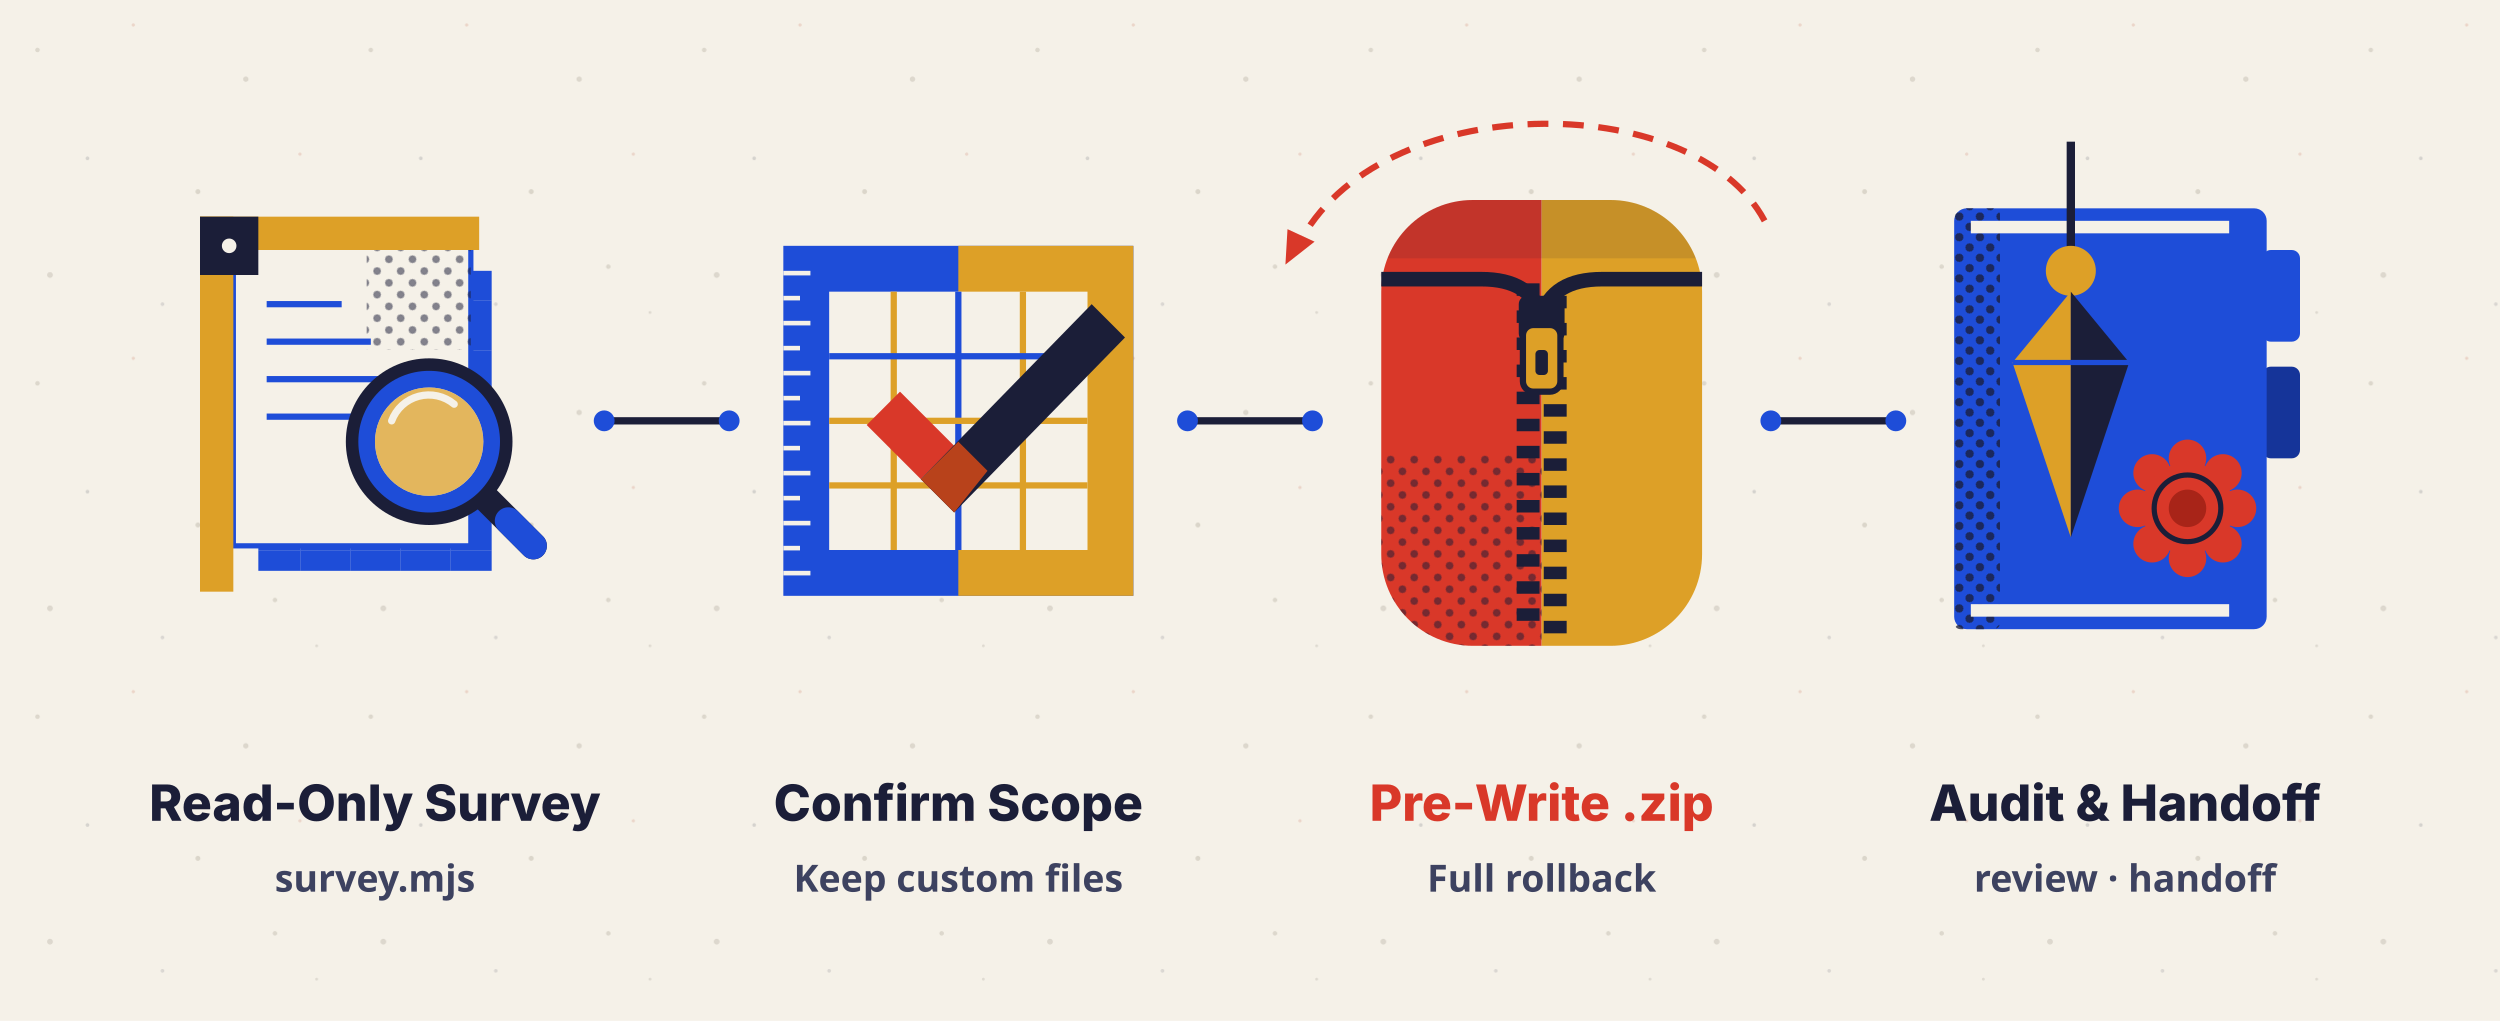
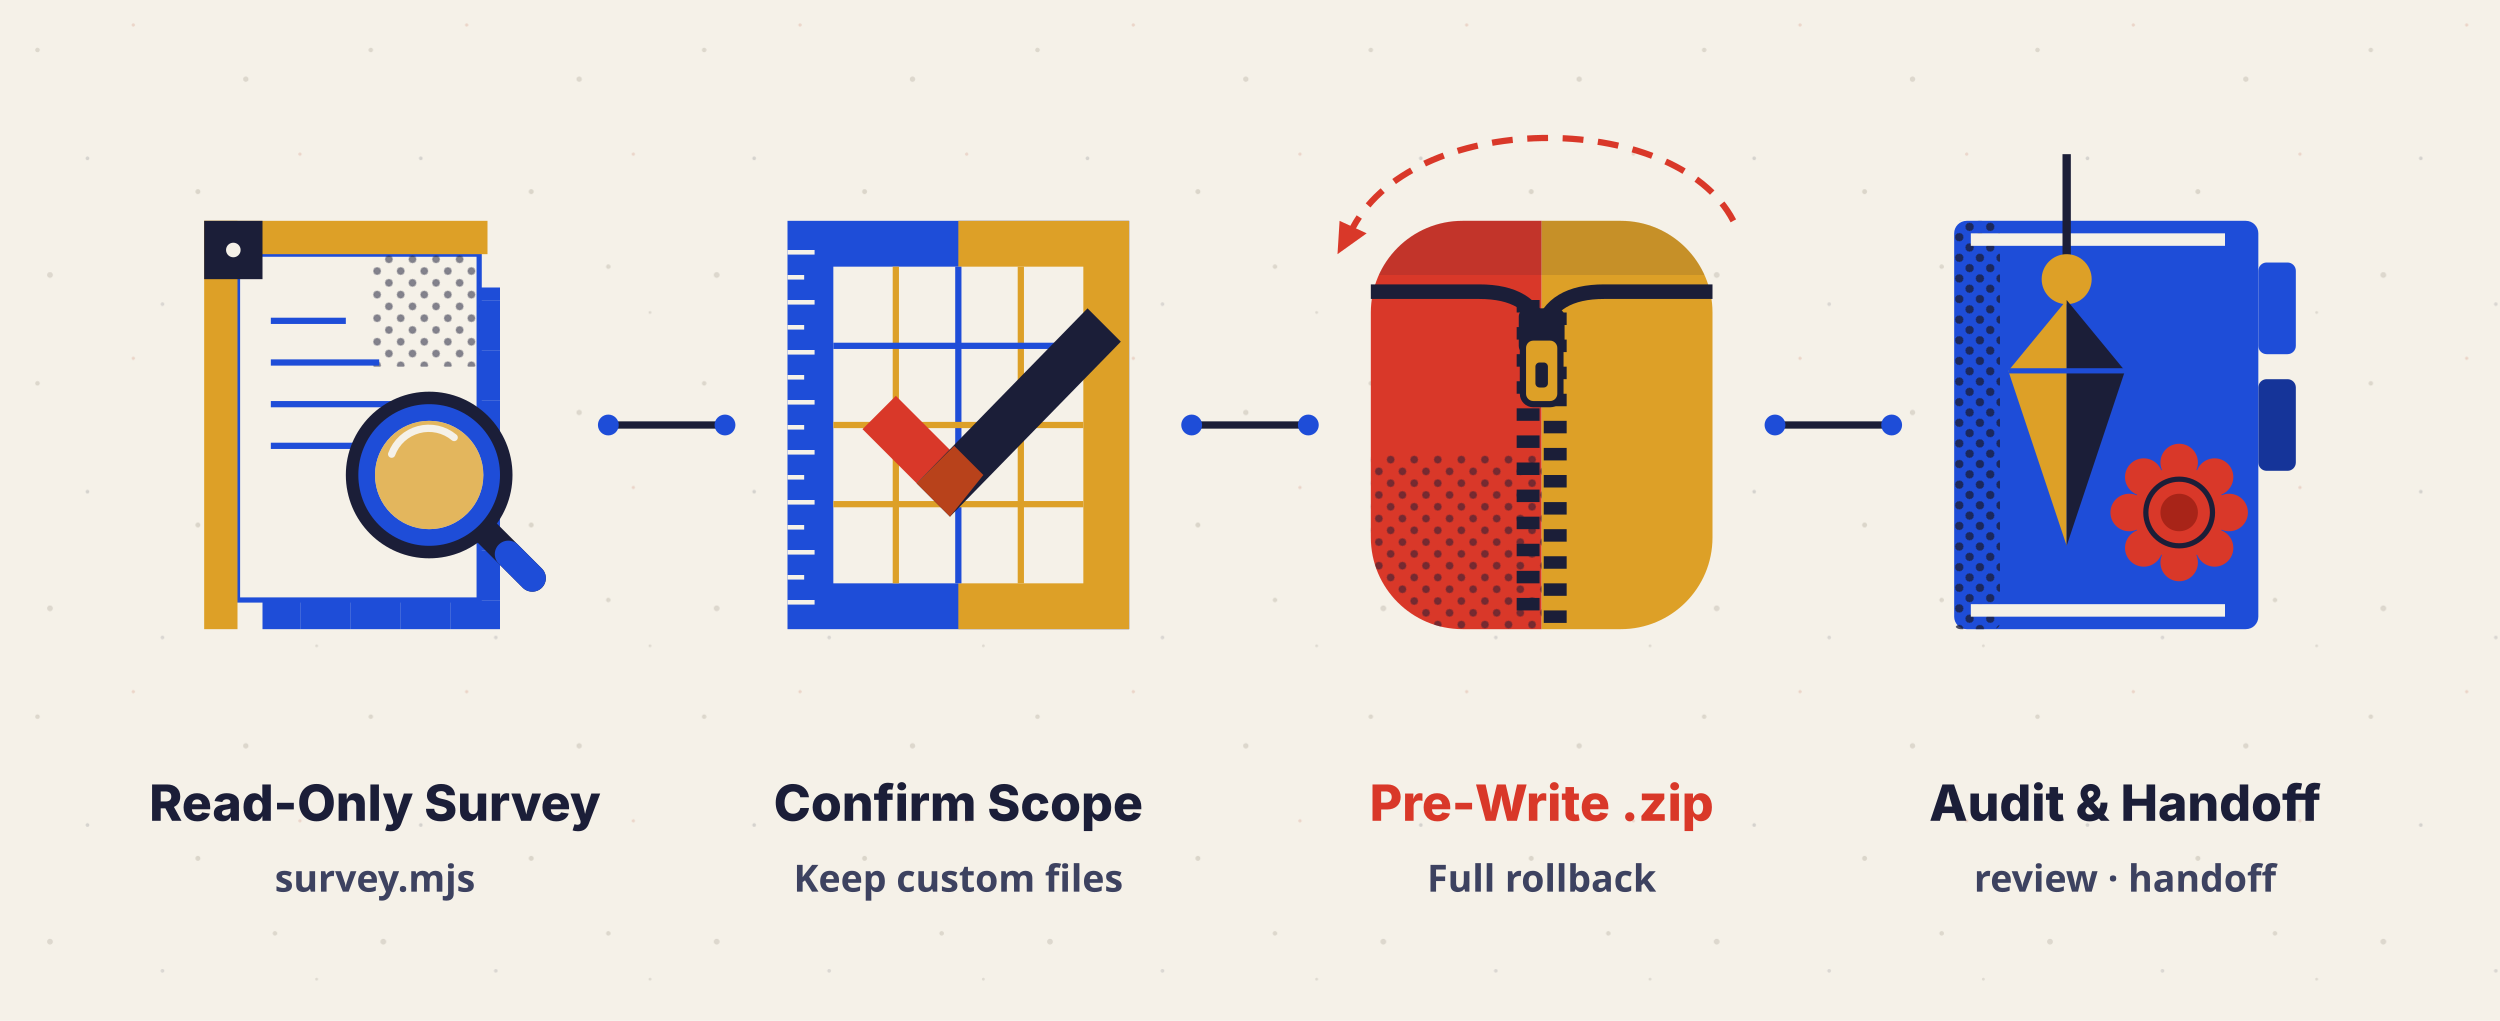
<svg xmlns="http://www.w3.org/2000/svg" width="1200" height="490" viewBox="0 0 1200 490" role="img" aria-labelledby="svg-title svg-desc">
  <defs>
    <pattern id="paper-speck" width="160" height="160" patternUnits="userSpaceOnUse">
      <circle cx="18" cy="24" r="1.1" fill="#8C8270" fill-opacity="0.22" />
      <circle cx="64" cy="12" r="0.8" fill="#B5482A" fill-opacity="0.16" />
      <circle cx="118" cy="38" r="1.3" fill="#6F6758" fill-opacity="0.18" />
      <circle cx="42" cy="76" r="0.9" fill="#1B1E38" fill-opacity="0.14" />
      <circle cx="95" cy="92" r="1.2" fill="#8C8270" fill-opacity="0.24" />
      <circle cx="144" cy="74" r="0.8" fill="#B5482A" fill-opacity="0.15" />
      <circle cx="24" cy="132" r="1.4" fill="#7D7464" fill-opacity="0.2" />
      <circle cx="78" cy="146" r="0.9" fill="#1B1E38" fill-opacity="0.12" />
      <circle cx="132" cy="128" r="1.1" fill="#8C8270" fill-opacity="0.22" />
      <circle cx="152" cy="150" r="0.7" fill="#6F6758" fill-opacity="0.16" />
    </pattern>
    <pattern id="ht-indigo" width="8" height="8" patternUnits="userSpaceOnUse" patternTransform="rotate(45)">
      <circle cx="4" cy="4" r="1.85" fill="#1B1E38" fill-opacity="0.52" />
    </pattern>
    <pattern id="ht-indigo-dense" width="7" height="7" patternUnits="userSpaceOnUse" patternTransform="rotate(45)">
      <circle cx="3.5" cy="3.5" r="2.0" fill="#1B1E38" fill-opacity="0.76" />
    </pattern>
    <pattern id="ht-red" width="8" height="8" patternUnits="userSpaceOnUse" patternTransform="rotate(45)">
      <circle cx="4" cy="4" r="1.85" fill="#D93829" fill-opacity="0.58" />
    </pattern>
    <pattern id="ht-cobalt" width="8" height="8" patternUnits="userSpaceOnUse" patternTransform="rotate(45)">
      <circle cx="4" cy="4" r="1.75" fill="#1E4DD8" fill-opacity="0.48" />
    </pattern>
    <pattern id="ht-ochre" width="8" height="8" patternUnits="userSpaceOnUse" patternTransform="rotate(45)">
      <circle cx="4" cy="4" r="1.85" fill="#DDA027" fill-opacity="0.62" />
    </pattern>
    <pattern id="ht-cream" width="7" height="7" patternUnits="userSpaceOnUse" patternTransform="rotate(45)">
      <circle cx="3.5" cy="3.5" r="1.75" fill="#F5F1E8" fill-opacity="0.65" />
    </pattern>
    <pattern id="blueprint-grid" width="24" height="24" patternUnits="userSpaceOnUse">
      <path d="M 24 0 L 0 0 0 24" fill="none" stroke="#F5F1E8" stroke-opacity="0.18" stroke-width="0.8" />
    </pattern>
  </defs>
  <rect width="1200" height="490" fill="#F5F1E8" />
  <rect width="1200" height="490" fill="url(#paper-speck)" />
  <g id="connectors">
-     <line x1="290" y1="202" x2="350" y2="202" stroke="#1B1E38" stroke-width="3.5" />
-     <circle cx="290" cy="202" r="5" fill="#1E4DD8" />
-     <circle cx="350" cy="202" r="5" fill="#1E4DD8" />
-     <line x1="570" y1="202" x2="630" y2="202" stroke="#1B1E38" stroke-width="3.5" />
-     <circle cx="570" cy="202" r="5" fill="#1E4DD8" />
-     <circle cx="630" cy="202" r="5" fill="#1E4DD8" />
-     <line x1="850" y1="202" x2="910" y2="202" stroke="#1B1E38" stroke-width="3.5" />
-     <circle cx="850" cy="202" r="5" fill="#1E4DD8" />
-     <circle cx="910" cy="202" r="5" fill="#1E4DD8" />
+     <line x1="292" y1="204" x2="348" y2="204" stroke="#1B1E38" stroke-width="3.5" />
+     <circle cx="292" cy="204" r="5" fill="#1E4DD8" />
+     <circle cx="348" cy="204" r="5" fill="#1E4DD8" />
+     <line x1="572" y1="204" x2="628" y2="204" stroke="#1B1E38" stroke-width="3.5" />
+     <circle cx="572" cy="204" r="5" fill="#1E4DD8" />
+     <circle cx="628" cy="204" r="5" fill="#1E4DD8" />
+     <line x1="852" y1="204" x2="908" y2="204" stroke="#1B1E38" stroke-width="3.5" />
+     <circle cx="852" cy="204" r="5" fill="#1E4DD8" />
+     <circle cx="908" cy="204" r="5" fill="#1E4DD8" />
  </g>
  <g id="stage-1">
-     <rect x="124" y="130" width="112" height="144" fill="#1E4DD8" />
-     <rect x="124" y="130" width="112" height="144" fill="url(#blueprint-grid)" />
-     <rect x="112" y="116" width="114" height="146" fill="#F5F1E8" stroke="#1E4DD8" stroke-width="2.5" />
-     <rect x="176" y="116" width="50" height="52" fill="url(#ht-indigo)" />
-     <line x1="128" y1="146" x2="164" y2="146" stroke="#1E4DD8" stroke-width="3" />
-     <line x1="128" y1="164" x2="178" y2="164" stroke="#1E4DD8" stroke-width="3" />
-     <line x1="128" y1="182" x2="204" y2="182" stroke="#1E4DD8" stroke-width="3" />
-     <line x1="128" y1="200" x2="194" y2="200" stroke="#1E4DD8" stroke-width="3" />
-     <rect x="96" y="104" width="16" height="180" fill="#DDA027" />
-     <rect x="96" y="104" width="134" height="16" fill="#DDA027" />
-     <rect x="96" y="104" width="28" height="28" fill="#1B1E38" />
-     <circle cx="110" cy="118" r="3.5" fill="#F5F1E8" />
+     <rect x="126" y="138" width="114" height="164" fill="#1E4DD8" />
+     <rect x="126" y="138" width="114" height="164" fill="url(#blueprint-grid)" />
+     <rect x="114" y="122" width="116" height="166" fill="#F5F1E8" stroke="#1E4DD8" stroke-width="2.5" />
+     <rect x="178" y="122" width="52" height="54" fill="url(#ht-indigo)" />
+     <line x1="130" y1="154" x2="166" y2="154" stroke="#1E4DD8" stroke-width="3" />
+     <line x1="130" y1="174" x2="182" y2="174" stroke="#1E4DD8" stroke-width="3" />
+     <line x1="130" y1="194" x2="206" y2="194" stroke="#1E4DD8" stroke-width="3" />
+     <line x1="130" y1="214" x2="196" y2="214" stroke="#1E4DD8" stroke-width="3" />
+     <rect x="98" y="106" width="16" height="196" fill="#DDA027" />
+     <rect x="98" y="106" width="136" height="16" fill="#DDA027" />
+     <rect x="98" y="106" width="28" height="28" fill="#1B1E38" />
+     <circle cx="112" cy="120" r="3.5" fill="#F5F1E8" />
    <g id="loupe">
-       <line x1="232" y1="238" x2="256" y2="262" stroke="#1B1E38" stroke-width="13" stroke-linecap="round" />
-       <line x1="244" y1="250" x2="256" y2="262" stroke="#1E4DD8" stroke-width="13" stroke-linecap="round" />
-       <circle cx="206" cy="212" r="40" fill="#1B1E38" />
-       <circle cx="206" cy="212" r="34" fill="#1E4DD8" />
-       <circle cx="206" cy="212" r="26" fill="#F5F1E8" />
-       <circle cx="206" cy="212" r="26" fill="#DDA027" fill-opacity="0.72" />
-       <path d="M 188 202 A 19 19 0 0 1 218 194" fill="none" stroke="#F5F1E8" stroke-width="3.5" stroke-linecap="round" />
+       <line x1="232" y1="254" x2="255.5" y2="277.5" stroke="#1B1E38" stroke-width="13" stroke-linecap="round" />
+       <line x1="244" y1="266" x2="255.5" y2="277.5" stroke="#1E4DD8" stroke-width="13" stroke-linecap="round" />
+       <circle cx="206" cy="228" r="40" fill="#1B1E38" />
+       <circle cx="206" cy="228" r="34" fill="#1E4DD8" />
+       <circle cx="206" cy="228" r="26" fill="#F5F1E8" />
+       <circle cx="206" cy="228" r="26" fill="#DDA027" fill-opacity="0.72" />
+       <path d="M 188 218 A 19 19 0 0 1 218 210" fill="none" stroke="#F5F1E8" stroke-width="3.5" stroke-linecap="round" />
    </g>
  </g>
  <g id="stage-2">
-     <rect x="376" y="118" width="168" height="168" fill="#1E4DD8" />
-     <polygon points="460,118 544,118 544,286 460,286" fill="#DDA027" />
-     <rect x="398" y="140" width="124" height="124" fill="#F5F1E8" />
-     <line x1="429" y1="140" x2="429" y2="264" stroke="#DDA027" stroke-width="3" />
-     <line x1="460" y1="140" x2="460" y2="264" stroke="#1E4DD8" stroke-width="3" />
-     <line x1="491" y1="140" x2="491" y2="264" stroke="#DDA027" stroke-width="3" />
-     <line x1="398" y1="171" x2="522" y2="171" stroke="#1E4DD8" stroke-width="3" />
-     <line x1="398" y1="202" x2="522" y2="202" stroke="#DDA027" stroke-width="3" />
-     <line x1="398" y1="233" x2="522" y2="233" stroke="#DDA027" stroke-width="3" />
-     <rect x="376" y="130" width="13" height="2.2" fill="#F5F1E8" />
-     <rect x="376" y="142" width="8" height="2.2" fill="#F5F1E8" />
-     <rect x="376" y="154" width="13" height="2.2" fill="#F5F1E8" />
-     <rect x="376" y="166" width="8" height="2.2" fill="#F5F1E8" />
-     <rect x="376" y="178" width="13" height="2.2" fill="#F5F1E8" />
-     <rect x="376" y="190" width="8" height="2.2" fill="#F5F1E8" />
-     <rect x="376" y="202" width="13" height="2.2" fill="#F5F1E8" />
-     <rect x="376" y="214" width="8" height="2.2" fill="#F5F1E8" />
-     <rect x="376" y="226" width="13" height="2.2" fill="#F5F1E8" />
-     <rect x="376" y="238" width="8" height="2.2" fill="#F5F1E8" />
-     <rect x="376" y="250" width="13" height="2.2" fill="#F5F1E8" />
-     <rect x="376" y="262" width="8" height="2.2" fill="#F5F1E8" />
-     <rect x="376" y="274" width="13" height="2.2" fill="#F5F1E8" />
-     <polygon points="416,204 432,188 458,214 442,230" fill="#D93829" />
-     <polygon points="442,230 524,146 540,162 458,246" fill="#1B1E38" />
-     <polygon points="442,230 460,212 474,226 458,246" fill="#B8421B" />
+     <rect x="378" y="106" width="164" height="196" fill="#1E4DD8" />
+     <polygon points="460,106 542,106 542,302 460,302" fill="#DDA027" />
+     <rect x="400" y="128" width="120" height="152" fill="#F5F1E8" />
+     <line x1="430" y1="128" x2="430" y2="280" stroke="#DDA027" stroke-width="3" />
+     <line x1="460" y1="128" x2="460" y2="280" stroke="#1E4DD8" stroke-width="3" />
+     <line x1="490" y1="128" x2="490" y2="280" stroke="#DDA027" stroke-width="3" />
+     <line x1="400" y1="166" x2="520" y2="166" stroke="#1E4DD8" stroke-width="3" />
+     <line x1="400" y1="204" x2="520" y2="204" stroke="#DDA027" stroke-width="3" />
+     <line x1="400" y1="242" x2="520" y2="242" stroke="#DDA027" stroke-width="3" />
+     <rect x="378" y="120" width="13" height="2.2" fill="#F5F1E8" />
+     <rect x="378" y="132" width="8" height="2.2" fill="#F5F1E8" />
+     <rect x="378" y="144" width="13" height="2.2" fill="#F5F1E8" />
+     <rect x="378" y="156" width="8" height="2.2" fill="#F5F1E8" />
+     <rect x="378" y="168" width="13" height="2.2" fill="#F5F1E8" />
+     <rect x="378" y="180" width="8" height="2.2" fill="#F5F1E8" />
+     <rect x="378" y="192" width="13" height="2.2" fill="#F5F1E8" />
+     <rect x="378" y="204" width="8" height="2.2" fill="#F5F1E8" />
+     <rect x="378" y="216" width="13" height="2.2" fill="#F5F1E8" />
+     <rect x="378" y="228" width="8" height="2.2" fill="#F5F1E8" />
+     <rect x="378" y="240" width="13" height="2.2" fill="#F5F1E8" />
+     <rect x="378" y="252" width="8" height="2.2" fill="#F5F1E8" />
+     <rect x="378" y="264" width="13" height="2.2" fill="#F5F1E8" />
+     <rect x="378" y="276" width="8" height="2.2" fill="#F5F1E8" />
+     <rect x="378" y="288" width="13" height="2.2" fill="#F5F1E8" />
+     <polygon points="414,206 430,190 456,216 440,232" fill="#D93829" />
+     <polygon points="440,232 522,148 538,164 456,248" fill="#1B1E38" />
+     <polygon points="440,232 458,214 472,228 456,248" fill="#B8421B" />
  </g>
  <g id="stage-3">
-     <path d="M 847 106 C 813 42, 661 42, 623 118" fill="none" stroke="#D93829" stroke-width="3" stroke-dasharray="10 7" />
-     <polygon points="617,127 631,116 618,110" fill="#D93829" />
+     <path d="M 832 106 C 804 52, 676 52, 648 112" fill="none" stroke="#D93829" stroke-width="3" stroke-dasharray="10 7" />
+     <polygon points="642,122 656,112 643,106" fill="#D93829" />
    <clipPath id="capsule-clip">
-       <rect x="663" y="96" width="154" height="214" rx="44" />
+       <rect x="658" y="106" width="164" height="196" rx="44" />
    </clipPath>
    <g clip-path="url(#capsule-clip)">
-       <rect x="663" y="96" width="77" height="214" fill="#D93829" />
-       <rect x="740" y="96" width="77" height="214" fill="#DDA027" />
-       <rect x="663" y="218" width="77" height="92" fill="url(#ht-indigo)" />
-       <rect x="663" y="96" width="154" height="28" fill="#1B1E38" fill-opacity="0.12" />
+       <rect x="658" y="106" width="82" height="196" fill="#D93829" />
+       <rect x="740" y="106" width="82" height="196" fill="#DDA027" />
+       <rect x="658" y="218" width="82" height="84" fill="url(#ht-indigo)" />
+       <rect x="658" y="106" width="164" height="26" fill="#1B1E38" fill-opacity="0.12" />
    </g>
-     <path d="M 663 134 L 711 134 Q 735 134 740 152" fill="none" stroke="#1B1E38" stroke-width="7" />
-     <path d="M 817 134 L 769 134 Q 745 134 740 152" fill="none" stroke="#1B1E38" stroke-width="7" />
-     <rect x="728" y="136" width="11" height="6" fill="#1B1E38" />
-     <rect x="741" y="142" width="11" height="6" fill="#1B1E38" />
-     <rect x="728" y="149" width="11" height="6" fill="#1B1E38" />
-     <rect x="741" y="155" width="11" height="6" fill="#1B1E38" />
-     <rect x="728" y="162" width="11" height="6" fill="#1B1E38" />
-     <rect x="741" y="168" width="11" height="6" fill="#1B1E38" />
-     <rect x="728" y="175" width="11" height="6" fill="#1B1E38" />
-     <rect x="741" y="181" width="11" height="6" fill="#1B1E38" />
-     <rect x="728" y="188" width="11" height="6" fill="#1B1E38" />
-     <rect x="741" y="194" width="11" height="6" fill="#1B1E38" />
-     <rect x="728" y="201" width="11" height="6" fill="#1B1E38" />
-     <rect x="741" y="207" width="11" height="6" fill="#1B1E38" />
-     <rect x="728" y="214" width="11" height="6" fill="#1B1E38" />
-     <rect x="741" y="220" width="11" height="6" fill="#1B1E38" />
-     <rect x="728" y="227" width="11" height="6" fill="#1B1E38" />
-     <rect x="741" y="233" width="11" height="6" fill="#1B1E38" />
-     <rect x="728" y="240" width="11" height="6" fill="#1B1E38" />
-     <rect x="741" y="246" width="11" height="6" fill="#1B1E38" />
-     <rect x="728" y="253" width="11" height="6" fill="#1B1E38" />
-     <rect x="741" y="259" width="11" height="6" fill="#1B1E38" />
-     <rect x="728" y="266" width="11" height="6" fill="#1B1E38" />
-     <rect x="741" y="272" width="11" height="6" fill="#1B1E38" />
-     <rect x="728" y="279" width="11" height="6" fill="#1B1E38" />
-     <rect x="741" y="285" width="11" height="6" fill="#1B1E38" />
-     <rect x="728" y="292" width="11" height="6" fill="#1B1E38" />
-     <rect x="741" y="298" width="11" height="6" fill="#1B1E38" />
-     <rect x="729" y="142" width="22" height="22" rx="4" fill="#1B1E38" />
-     <rect x="731" y="156" width="18" height="32" rx="5" fill="#DDA027" stroke="#1B1E38" stroke-width="3" />
-     <rect x="737" y="168" width="6" height="12" rx="2" fill="#1B1E38" />
+     <path d="M 658 140 L 710 140 Q 735 140 740 158" fill="none" stroke="#1B1E38" stroke-width="7" />
+     <path d="M 822 140 L 770 140 Q 745 140 740 158" fill="none" stroke="#1B1E38" stroke-width="7" />
+     <rect x="728" y="144" width="11" height="6" fill="#1B1E38" />
+     <rect x="741" y="150" width="11" height="6" fill="#1B1E38" />
+     <rect x="728" y="157" width="11" height="6" fill="#1B1E38" />
+     <rect x="741" y="163" width="11" height="6" fill="#1B1E38" />
+     <rect x="728" y="170" width="11" height="6" fill="#1B1E38" />
+     <rect x="741" y="176" width="11" height="6" fill="#1B1E38" />
+     <rect x="728" y="183" width="11" height="6" fill="#1B1E38" />
+     <rect x="741" y="189" width="11" height="6" fill="#1B1E38" />
+     <rect x="728" y="196" width="11" height="6" fill="#1B1E38" />
+     <rect x="741" y="202" width="11" height="6" fill="#1B1E38" />
+     <rect x="728" y="209" width="11" height="6" fill="#1B1E38" />
+     <rect x="741" y="215" width="11" height="6" fill="#1B1E38" />
+     <rect x="728" y="222" width="11" height="6" fill="#1B1E38" />
+     <rect x="741" y="228" width="11" height="6" fill="#1B1E38" />
+     <rect x="728" y="235" width="11" height="6" fill="#1B1E38" />
+     <rect x="741" y="241" width="11" height="6" fill="#1B1E38" />
+     <rect x="728" y="248" width="11" height="6" fill="#1B1E38" />
+     <rect x="741" y="254" width="11" height="6" fill="#1B1E38" />
+     <rect x="728" y="261" width="11" height="6" fill="#1B1E38" />
+     <rect x="741" y="267" width="11" height="6" fill="#1B1E38" />
+     <rect x="728" y="274" width="11" height="6" fill="#1B1E38" />
+     <rect x="741" y="280" width="11" height="6" fill="#1B1E38" />
+     <rect x="728" y="287" width="11" height="6" fill="#1B1E38" />
+     <rect x="741" y="293" width="11" height="6" fill="#1B1E38" />
+     <rect x="729" y="148" width="22" height="22" rx="4" fill="#1B1E38" />
+     <rect x="731" y="162" width="18" height="32" rx="5" fill="#DDA027" stroke="#1B1E38" stroke-width="3" />
+     <rect x="737" y="174" width="6" height="12" rx="2" fill="#1B1E38" />
  </g>
  <g id="stage-4">
-     <rect x="1086" y="120" width="18" height="44" rx="4" fill="#1E4DD8" />
-     <rect x="1086" y="176" width="18" height="44" rx="4" fill="#153499" />
-     <rect x="938" y="100" width="150" height="202" rx="6" fill="#1E4DD8" />
-     <rect x="938" y="100" width="22" height="202" rx="3" fill="url(#ht-indigo-dense)" />
-     <rect x="946" y="106" width="124" height="6" fill="#F5F1E8" />
-     <rect x="946" y="290" width="124" height="6" fill="#F5F1E8" />
-     <line x1="994" y1="68" x2="994" y2="122" stroke="#1B1E38" stroke-width="4" />
-     <circle cx="994" cy="130" r="12" fill="#DDA027" />
-     <polygon points="994,140 966,174 994,258" fill="#DDA027" />
-     <polygon points="994,140 1022,174 994,258" fill="#1B1E38" />
-     <line x1="966" y1="174" x2="1022" y2="174" stroke="#1E4DD8" stroke-width="2.5" />
-     <g transform="translate(1050, 244)">
+     <rect x="1084" y="126" width="18" height="44" rx="4" fill="#1E4DD8" />
+     <rect x="1084" y="182" width="18" height="44" rx="4" fill="#153499" />
+     <rect x="938" y="106" width="146" height="196" rx="6" fill="#1E4DD8" />
+     <rect x="938" y="106" width="22" height="196" rx="3" fill="url(#ht-indigo-dense)" />
+     <rect x="946" y="112" width="122" height="6" fill="#F5F1E8" />
+     <rect x="946" y="290" width="122" height="6" fill="#F5F1E8" />
+     <line x1="992" y1="74" x2="992" y2="126" stroke="#1B1E38" stroke-width="4" />
+     <circle cx="992" cy="134" r="12" fill="#DDA027" />
+     <polygon points="992,144 964,178 992,262" fill="#DDA027" />
+     <polygon points="992,144 1020,178 992,262" fill="#1B1E38" />
+     <line x1="964" y1="178" x2="1020" y2="178" stroke="#1E4DD8" stroke-width="2.5" />
+     <g transform="translate(1046, 246)">
      <circle cx="0" cy="-24" r="9" fill="#D93829" />
      <circle cx="17" cy="-17" r="9" fill="#D93829" />
      <circle cx="24" cy="0" r="9" fill="#D93829" />
      <circle cx="17" cy="17" r="9" fill="#D93829" />
      <circle cx="0" cy="24" r="9" fill="#D93829" />
      <circle cx="-17" cy="17" r="9" fill="#D93829" />
      <circle cx="-24" cy="0" r="9" fill="#D93829" />
      <circle cx="-17" cy="-17" r="9" fill="#D93829" />
      <circle cx="0" cy="0" r="22" fill="#D93829" />
      <circle cx="0" cy="0" r="16" fill="none" stroke="#1B1E38" stroke-width="2.5" />
      <circle cx="0" cy="0" r="9" fill="#A82418" />
    </g>
  </g>
  <g id="stage-labels">
    <text x="180" y="394" text-anchor="middle" font-family="-apple-system, BlinkMacSystemFont, 'Segoe UI', 'PingFang SC', 'Hiragino Sans GB', 'Microsoft YaHei', sans-serif" font-size="24" font-weight="800" fill="#1B1E38">Read-Only Survey</text>
    <text x="180" y="428" text-anchor="middle" font-family="ui-monospace, 'SFMono-Regular', Menlo, Consolas, 'PingFang SC', 'Hiragino Sans GB', 'Microsoft YaHei', sans-serif" font-size="18" font-weight="600" fill="#3D4260">survey.mjs</text>
    <text x="460" y="394" text-anchor="middle" font-family="-apple-system, BlinkMacSystemFont, 'Segoe UI', 'PingFang SC', 'Hiragino Sans GB', 'Microsoft YaHei', sans-serif" font-size="24" font-weight="800" fill="#1B1E38">Confirm Scope</text>
    <text x="460" y="428" text-anchor="middle" font-family="ui-monospace, 'SFMono-Regular', Menlo, Consolas, 'PingFang SC', 'Hiragino Sans GB', 'Microsoft YaHei', sans-serif" font-size="18" font-weight="600" fill="#3D4260">Keep custom files</text>
    <text x="740" y="394" text-anchor="middle" font-family="-apple-system, BlinkMacSystemFont, 'Segoe UI', 'PingFang SC', 'Hiragino Sans GB', 'Microsoft YaHei', sans-serif" font-size="24" font-weight="800" fill="#D93829">Pre-Write .zip</text>
    <text x="740" y="428" text-anchor="middle" font-family="ui-monospace, 'SFMono-Regular', Menlo, Consolas, 'PingFang SC', 'Hiragino Sans GB', 'Microsoft YaHei', sans-serif" font-size="18" font-weight="600" fill="#3D4260">Full rollback</text>
    <text x="1020" y="394" text-anchor="middle" font-family="-apple-system, BlinkMacSystemFont, 'Segoe UI', 'PingFang SC', 'Hiragino Sans GB', 'Microsoft YaHei', sans-serif" font-size="24" font-weight="800" fill="#1B1E38">Audit &amp; Handoff</text>
    <text x="1020" y="428" text-anchor="middle" font-family="ui-monospace, 'SFMono-Regular', Menlo, Consolas, 'PingFang SC', 'Hiragino Sans GB', 'Microsoft YaHei', sans-serif" font-size="18" font-weight="600" fill="#3D4260">review · handoff</text>
  </g>
</svg>
